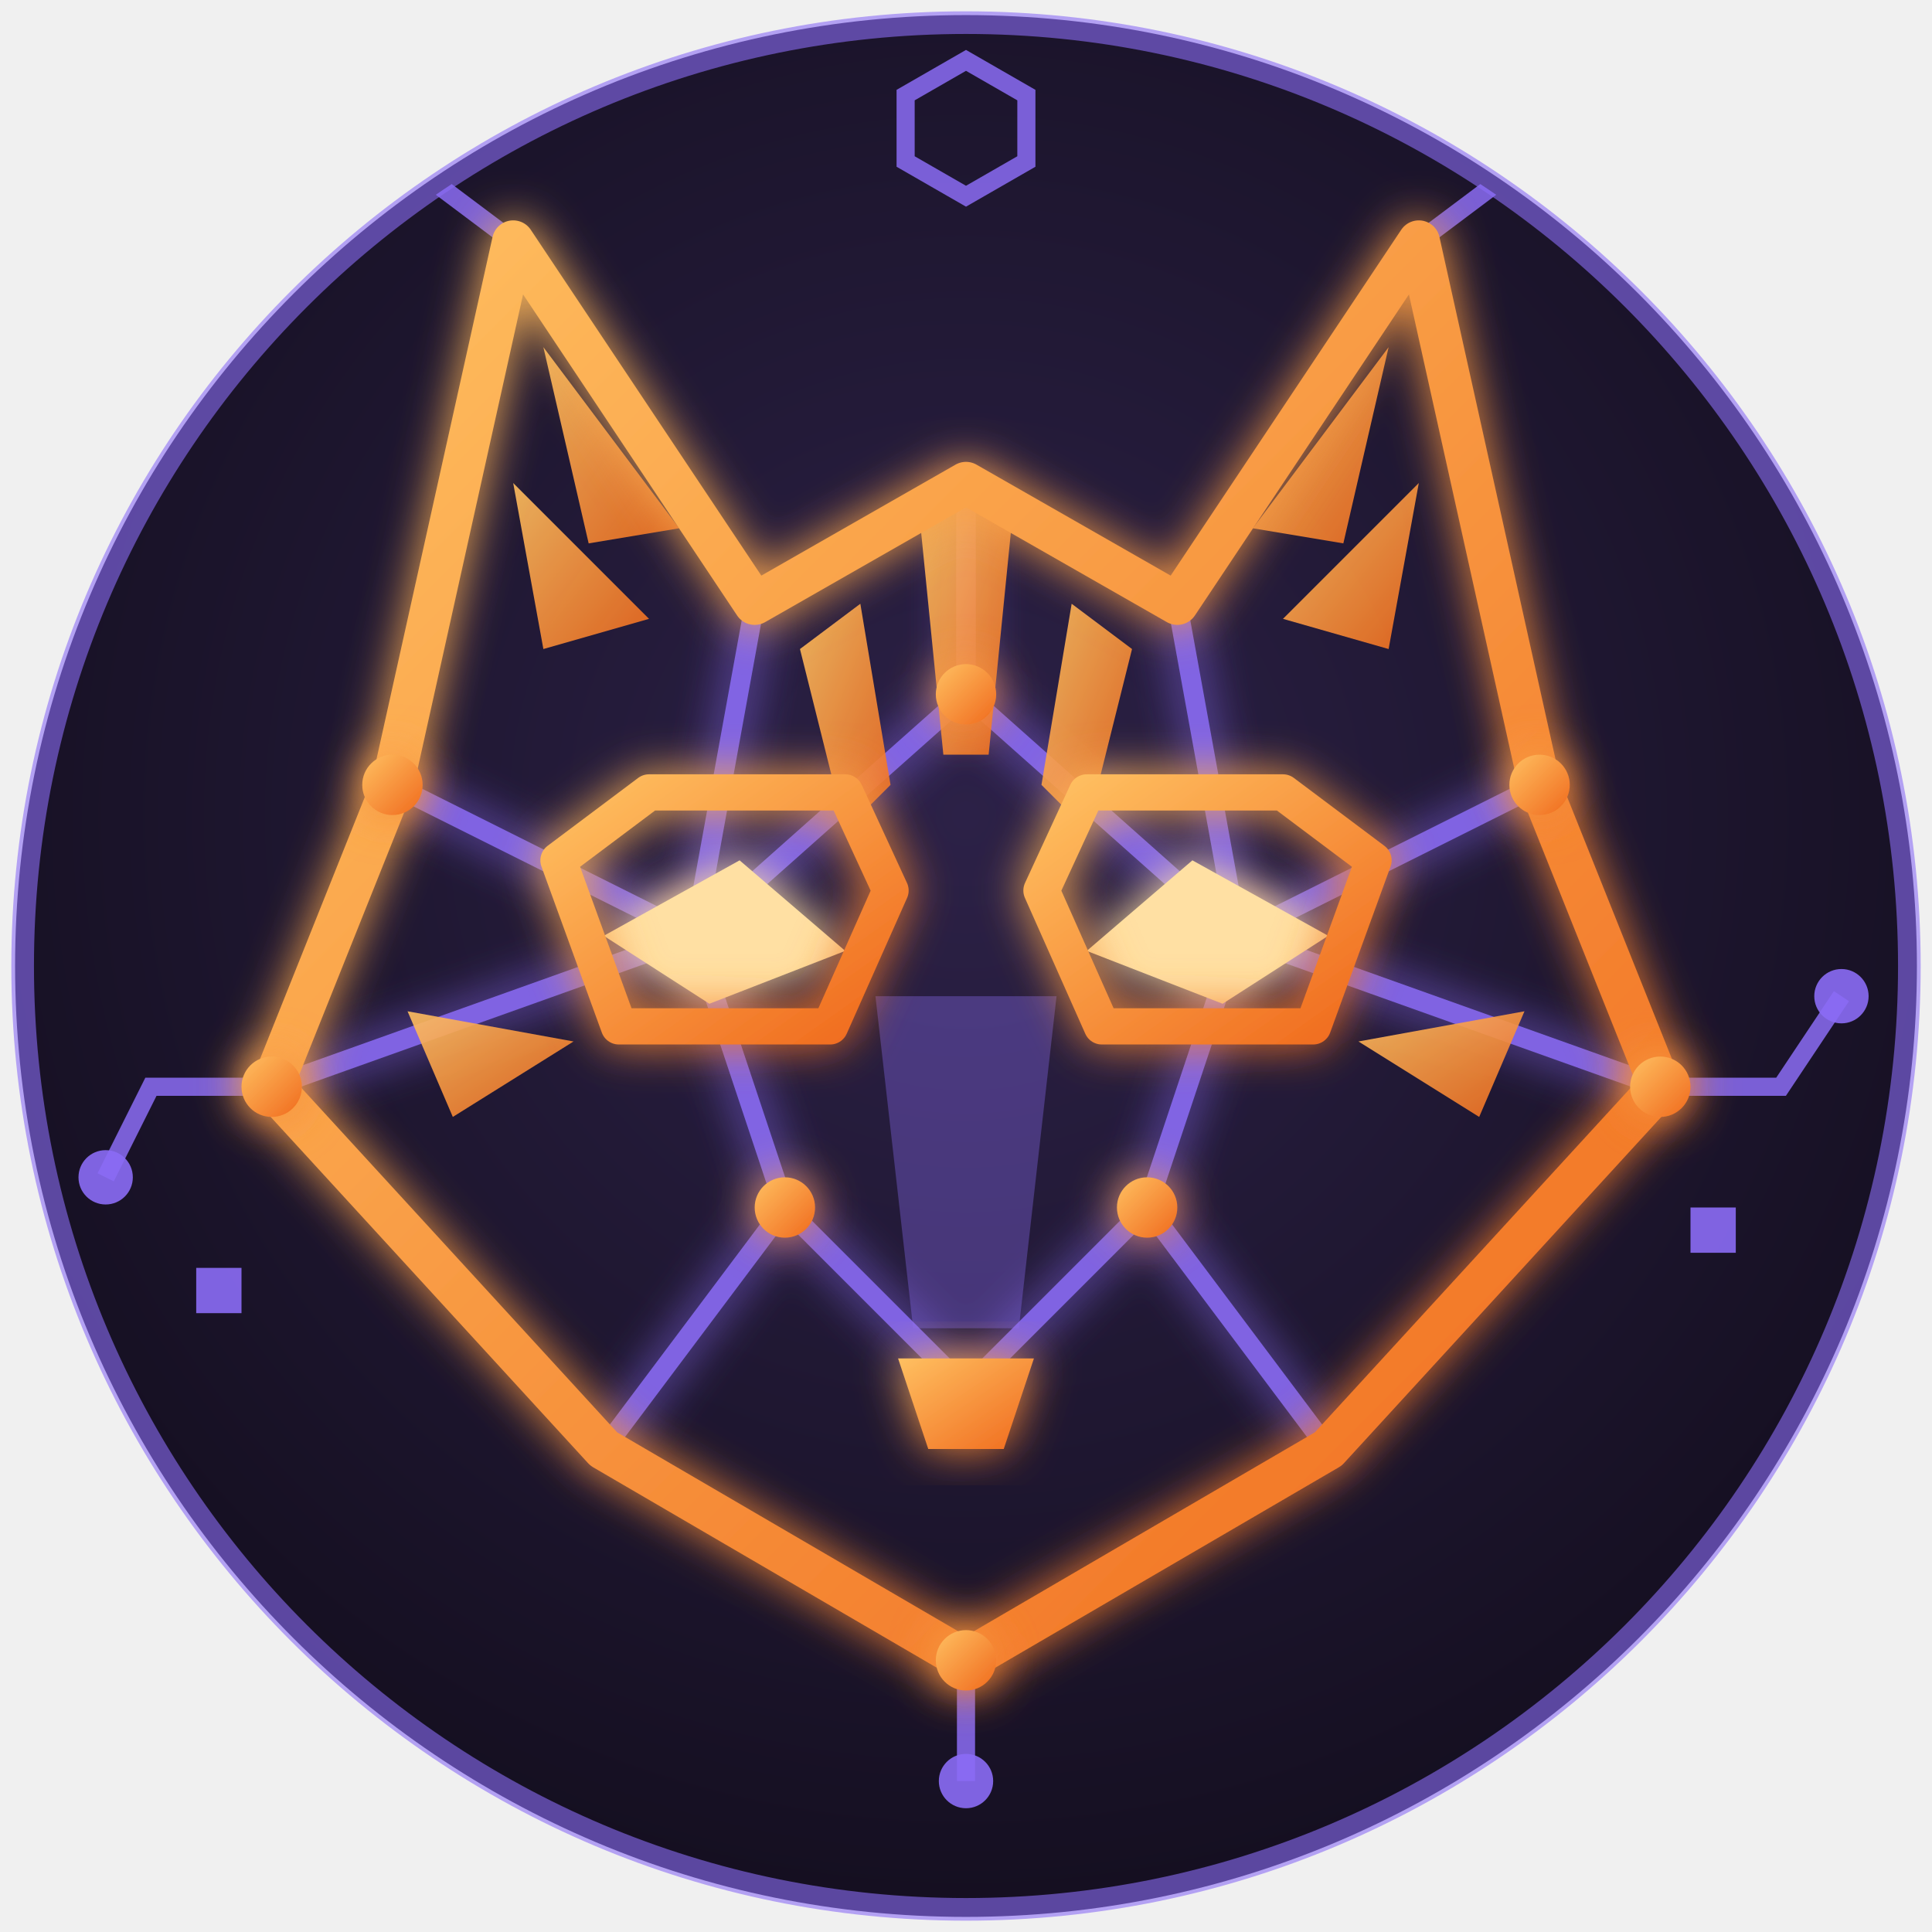
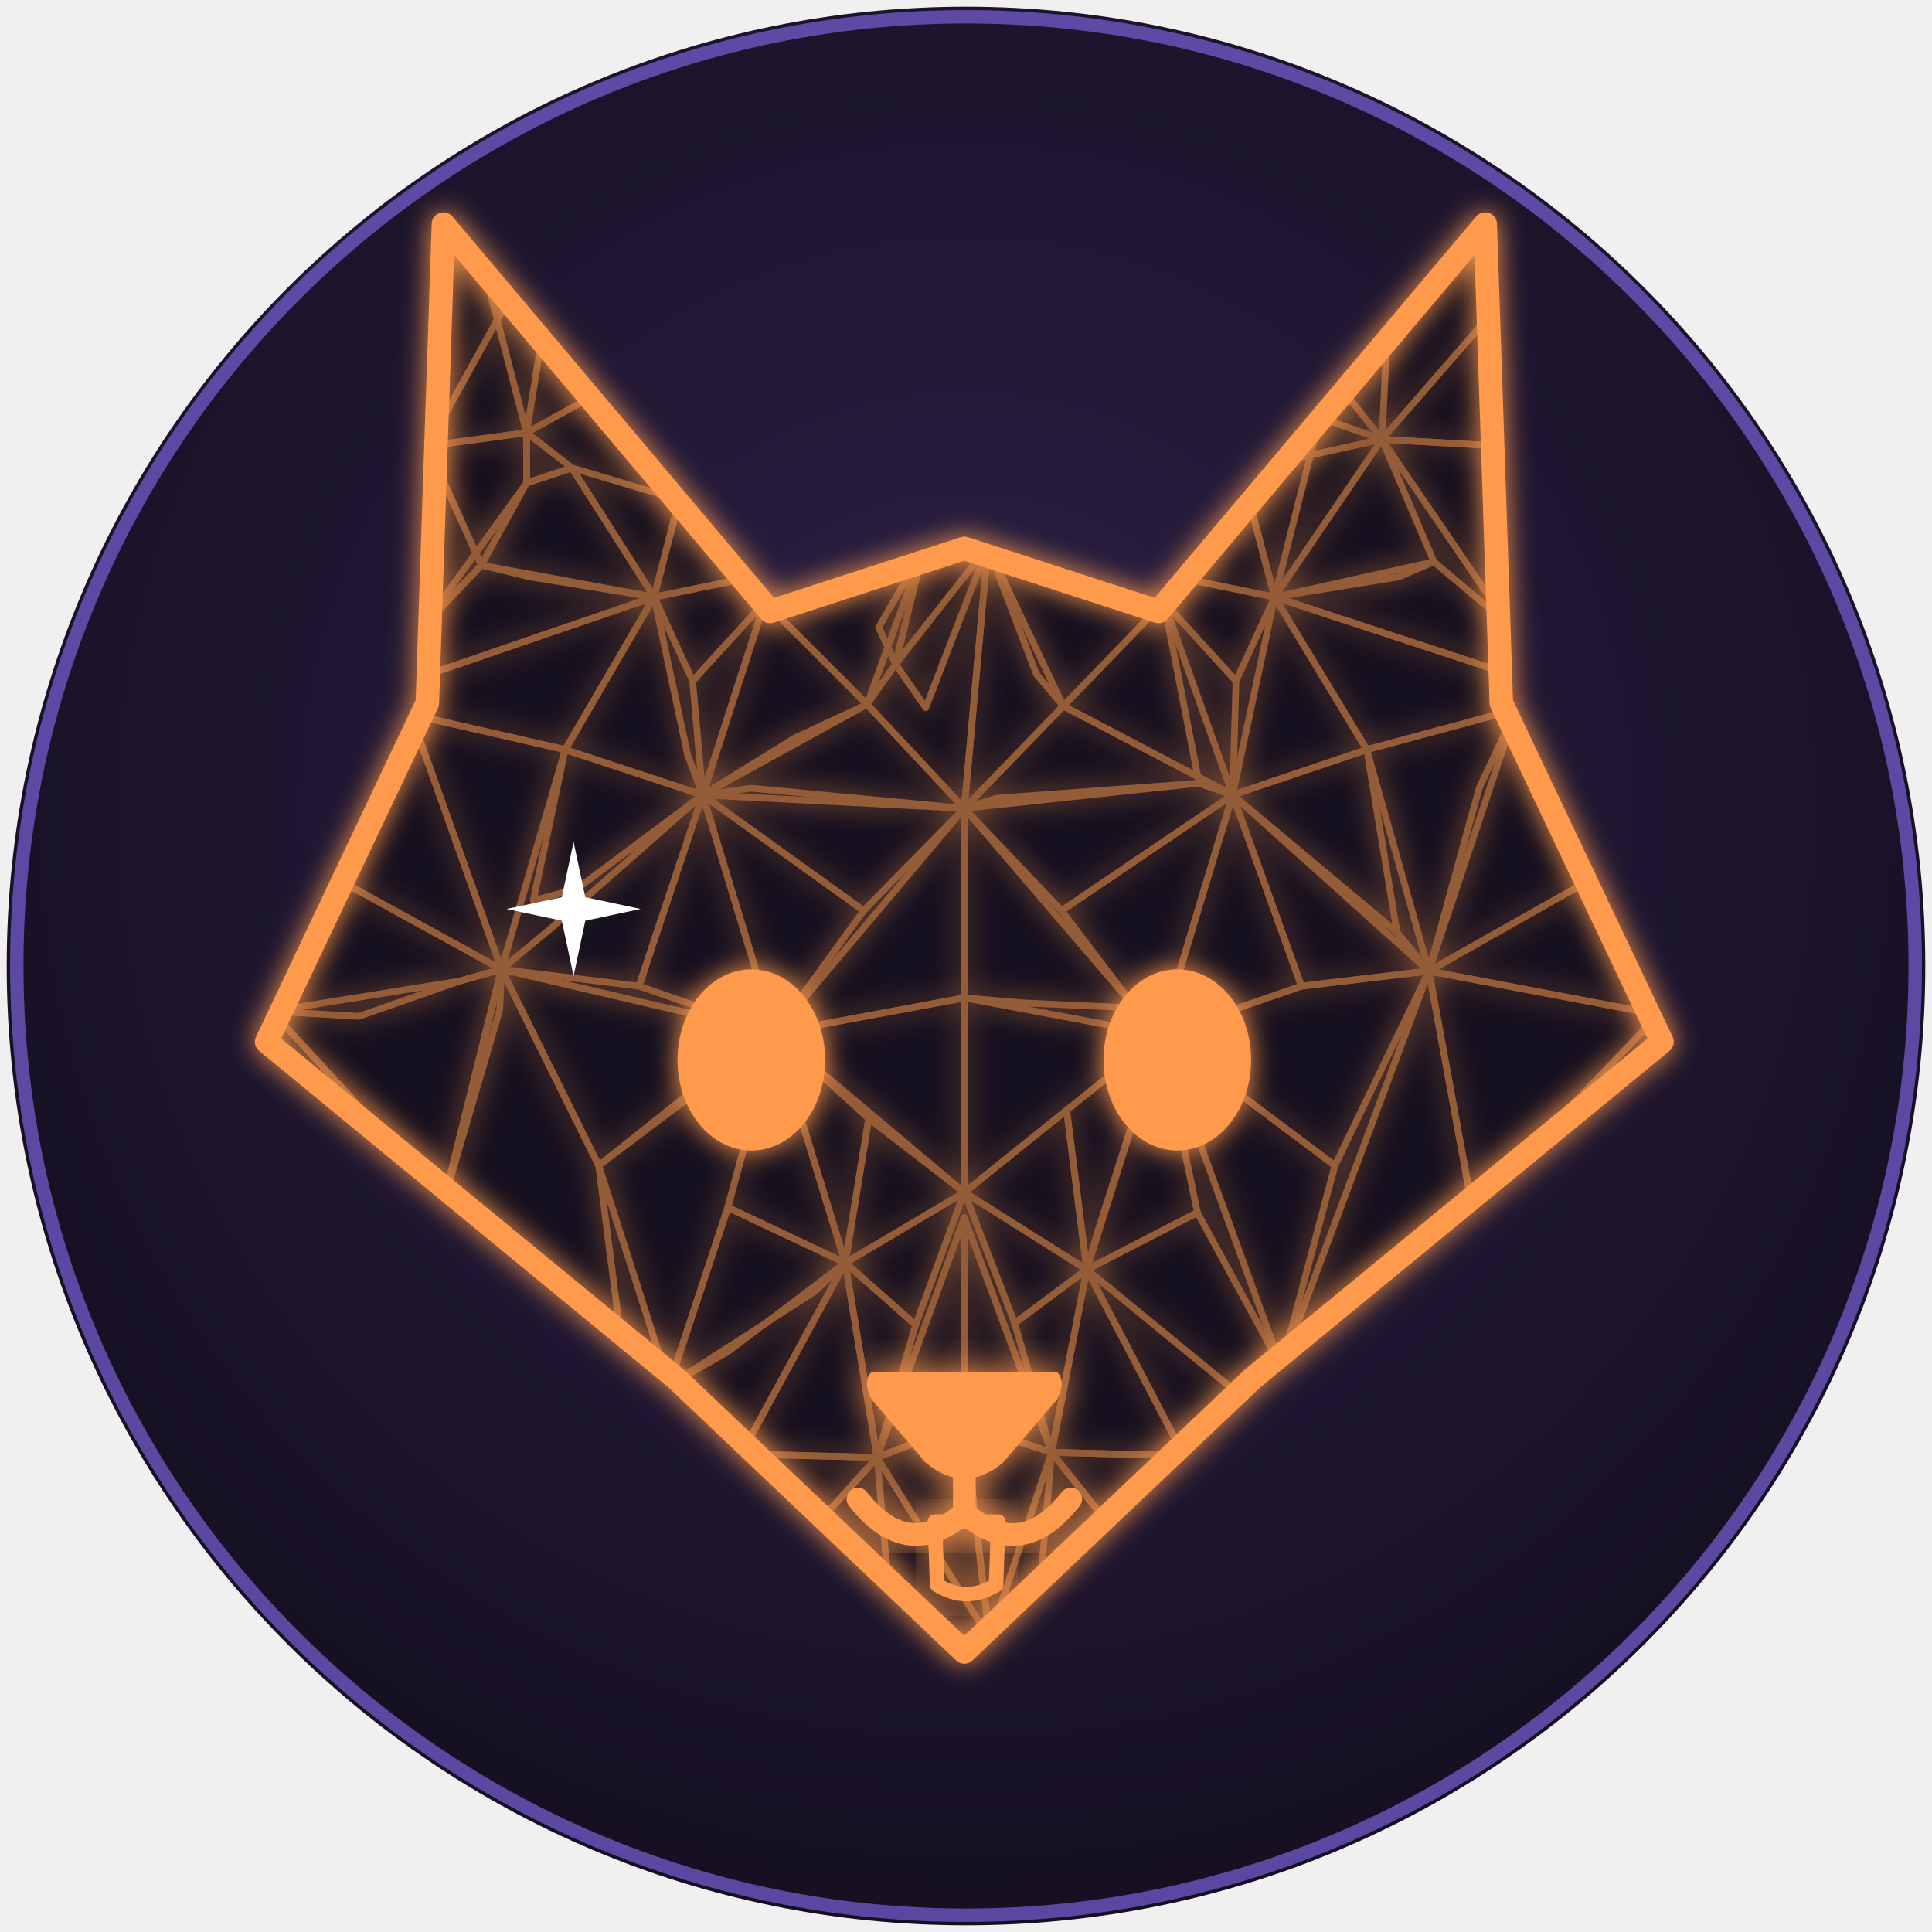
- <svg xmlns="http://www.w3.org/2000/svg" viewBox="0 0 128 128" role="img" aria-label="Chico">
+ <svg xmlns="http://www.w3.org/2000/svg" viewBox="-38 -28 576 576" role="img" aria-label="Chico">
  <defs>
    <clipPath id="c-neon-chico">
-       <circle cx="64" cy="64" r="62" />
+       <circle cx="250" cy="260" r="286" />
    </clipPath>
-     <radialGradient id="bg-neon-chico" cx="50%" cy="42%" r="65%">
+     <clipPath id="head">
+       <polygon points="94.2,38.8 191.6,154.3 249.5,135.5 307.4,154.3 404.8,38.8 409.6,181.6 457.5,282.6 335.4,383 249.5,464.5 163.6,383 41.5,282.6 89.4,181.6" />
+     </clipPath>
+     <radialGradient id="bg" cx="50%" cy="42%" r="65%">
      <stop offset="0" stop-color="#2c2147" />
      <stop offset="1" stop-color="#120d1c" />
    </radialGradient>
-     <linearGradient id="l-neon-chico" x1="0" y1="0" x2="1" y2="1">
-       <stop offset="0" stop-color="#ffc061" />
-       <stop offset="1" stop-color="#f06a1d" />
-     </linearGradient>
-     <filter id="g-neon-chico" x="-40%" y="-40%" width="180%" height="180%">
-       <feGaussianBlur stdDeviation="1.5" result="b" />
+     <filter id="glow" x="-30%" y="-30%" width="160%" height="160%">
+       <feGaussianBlur stdDeviation="4" result="b" />
      <feMerge>
        <feMergeNode in="b" />
        <feMergeNode in="SourceGraphic" />
      </feMerge>
    </filter>
  </defs>
-   <circle cx="64" cy="64" r="63" fill="url(#bg-neon-chico)" />
  <g clip-path="url(#c-neon-chico)">
-     <g stroke="#8b6cf5" stroke-width="1.2" fill="none" opacity="0.85">
-       <path d="M110 72 L118 72 L122 66" />
-       <path d="M18 72 L10 72 L7 78" />
-       <path d="M64 110 L64 118" />
-       <path d="M94 16 L102 10 L110 12" />
-       <path d="M34 16 L26 10 L18 12" />
-       <polygon points="64,4 68,6.3 68,10.7 64,13 60,10.7 60,6.3" />
+     <circle cx="250" cy="260" r="286" fill="url(#bg)" />
+     <polygon points="94.2,38.8 191.6,154.3 249.5,135.5 307.4,154.3 404.8,38.8 409.6,181.6 457.5,282.6 335.4,383 249.5,464.5 163.6,383 41.5,282.6 89.4,181.6" fill="#15101f" />
+     <g clip-path="url(#head)" fill="none" stroke="#ff9a4d" stroke-width="2" stroke-linejoin="round" opacity="0.55" filter="url(#glow)">
+       <polygon points="111.5,261 193,280 140.5,319.5" />
+       <polygon points="308,280.5 350,266 388,261.5 360,319.5" />
+       <polygon points="140.5,319.5 175,292 193,280 179,332 161.5,385" />
+       <polygon points="308,280.5 360,319.5 344,379.5" />
+       <polygon points="94.5,329.5 111.5,261 140.5,319.5 147.5,374 100.5,334.5" />
+       <polygon points="43,273.5 69,275 99,264.5 111.5,261 94.5,329.5" />
+       <polygon points="388,261.5 456.5,274.5 401,332.5" />
+       <polygon points="344,379.5 388,261.5 401,332.5" />
+       <polygon points="193,280 249.5,269.5 249.5,327.5" />
+       <polygon points="249.5,269.5 308,280.5 280,303 249.5,327.5" />
+       <polygon points="193,280 249.5,213 249.5,269.5" />
+       <polygon points="249.5,213 300.5,272.5 267,271 249.5,269.5" />
+       <polygon points="171.5,209 219.5,243.5 193,280" />
+       <polygon points="329.5,209 369.5,195.5 378.5,250 388,261.5" />
+       <polygon points="369.5,195.5 414,183.5 388,261.5" />
+       <polygon points="84.5,185 130.5,195.5 111.5,261" />
+       <polygon points="171.5,209 249.5,213 219.5,243.5" />
+       <polygon points="249.5,213 319.5,205.5 329.5,209 278.5,243.5" />
+       <polygon points="278.5,243.5 329.5,209 308,280.5 300.5,272.5" />
+       <polygon points="152.5,266 171.5,209 193,280" />
+       <polygon points="329.5,209 378.5,250 388,261.5 350,266" />
+       <polygon points="308,280.5 329.5,209 350,266" />
+       <polygon points="121,240.5 130.5,195.5 171.5,209 134,237" />
+       <polygon points="61.5,233.5 84.5,185 111.5,261" />
+       <polygon points="388,261.5 403,207 414,183.5 437.5,233.5" />
+       <polygon points="388,261.5 437.5,233.5 456.5,274.5" />
+       <polygon points="43,273.5 61.5,233.5 111.5,261 99,264.5" />
+       <polygon points="126,249 171.5,209 152.5,266 111.5,261" />
+       <polygon points="342,150 374,103 389.5,139.5" />
+       <polygon points="161.5,385 179,332 214,348.5 179,375" />
+       <polygon points="329.5,209 342,150 369.5,195.5" />
+       <polygon points="87,174 157,150 130.5,195.5 84.5,185" />
+       <polygon points="130.5,195.5 157,150 167,197 171.5,209" />
+       <polygon points="119,116 132.5,111.5 157,150 105.5,140.5" />
+       <polygon points="342,150 379,144 389.5,139.5 411.5,158 412,173" />
+       <polygon points="87.5,159.5 105.5,140.5 120,144 157,150 87,174" />
+       <polygon points="342,150 412,173 414,183.5 369.5,195.5" />
+       <polygon points="286,350.5 319,333.5 344,379.5 333,389" />
+       <polygon points="279,182.5 309,151.5 319.5,205.5 329.5,209" />
+       <polygon points="171.5,209 220.5,182 249.5,213 186,207" />
+       <polygon points="171.5,209 190,151.5 220.5,182 199,192" />
+       <polygon points="193,280 214,348.5 179,332" />
+       <polygon points="249.5,213 279,182.5 329.5,209 319.5,205.5 259,210" />
+       <polygon points="256.5,135 271,173 279,182.5 249.5,213" />
+       <polygon points="289,340 308,280.5 319,333.5 286,350.5" />
+       <polygon points="223.5,406.5 249.5,396.5 257,460.5" />
+       <polygon points="223.5,406.5 249.5,335 249.5,396.5" />
+       <polygon points="249.5,335 275.5,405 249.5,396.5" />
+       <polygon points="249.5,396.5 275.5,405 257,460.5" />
+       <polygon points="183,405.5 214,348.5 223.5,406.5" />
+       <polygon points="214,348.5 221,305.5 249.5,327.5" />
+       <polygon points="275.5,405 286,350.5 315,406" />
+       <polygon points="249.5,327.5 275,307 280,303 286,350.5" />
+       <polygon points="161.5,385 205,357 214,348.5 183,405.5 176,398.5" />
+       <polygon points="193,280 221,305.5 214,348.5" />
+       <polygon points="280,303 308,280.5 286,350.5" />
+       <polygon points="286,350.5 333,389 323,398.5 315,406" />
+       <polygon points="407.5,64.5 409.5,105 374,103" />
+       <polygon points="374,103 409.5,105 410.5,133 411.5,158" />
+       <polygon points="256.5,135 309,151.5 279,182.5" />
+       <polygon points="229,170 256.5,135 249.5,213 220.5,182" />
+       <polygon points="105.5,140.5 89.5,105 119,101 119,116 87.5,159.5" />
+       <polygon points="214,348.5 235,367 223.5,406.5" />
+       <polygon points="190,151.5 237,136.5 220.5,182" />
+       <polygon points="214,348.5 249.5,327.5 235,367" />
+       <polygon points="249.5,327.5 286,350.5 264.5,366.5" />
+       <polygon points="264.5,366.5 286,350.5 275.5,405" />
+       <polygon points="113.5,61.5 106.5,53 119,101 89.5,105" />
+       <polygon points="157,150 184,144.5 190,151.5 168.5,175" />
+       <polygon points="168.5,175 190,151.5 171.5,209" />
+       <polygon points="309,151.5 315,144.5 342,150 330.5,175" />
+       <polygon points="309,151.5 330.5,175 329.5,209" />
+       <polygon points="229,170 237,136.5 256.5,135 238,183" />
+       <polygon points="183,405.5 223.5,406.5 205.5,426.5" />
+       <polygon points="205.5,426.5 223.5,406.5 227,446.5" />
+       <polygon points="275.5,405 315,406 293,427" />
+       <polygon points="272,446.5 275.5,405 293,427" />
+       <polygon points="334.5,121.5 355.5,96.5 342,150" />
+       <polygon points="132.5,111.5 164.5,121 157,150" />
+       <polygon points="164.5,121 184,144.5 157,150" />
+       <polygon points="315,144.5 334.5,121.5 342,150" />
+       <polygon points="123.5,73 138,90.5 119,101" />
+       <polygon points="362.5,88.5 375.5,73 374,103" />
+       <polygon points="344.5,109.5 355.5,96.5 374,103" />
+       <polygon points="224,159 237,136.5 229,170" />
+       <polygon points="94.5,329.5 111.5,261 111,273" />
+       <polygon points="119,101 132.5,111.5 119,116" />
    </g>
-     <g fill="#8b6cf5" opacity="0.9">
-       <circle cx="122" cy="66" r="1.8" />
-       <circle cx="7" cy="78" r="1.8" />
-       <circle cx="64" cy="118" r="1.8" />
-       <rect x="112" y="80" width="3" height="3" />
-       <rect x="13" y="84" width="3" height="3" />
+     <polygon points="94.2,38.8 191.6,154.3 249.5,135.5 307.4,154.3 404.8,38.8 409.6,181.6 457.5,282.6 335.4,383 249.5,464.5 163.6,383 41.5,282.6 89.4,181.6" fill="none" stroke="#ff9a4d" stroke-width="7" stroke-linejoin="round" filter="url(#glow)" />
+     <path d="M133 223 L136.5 239.5 L153 243 L136.5 246.5 L133 263 L129.5 246.5 L113 243 L129.5 239.5 Z" fill="#ffffff" />
+     <ellipse cx="186" cy="288" rx="22" ry="27" fill="#ff9a4d" filter="url(#glow)" />
+     <ellipse cx="313" cy="288" rx="22" ry="27" fill="#ff9a4d" filter="url(#glow)" />
+     <g transform="translate(249.5 400) scale(1.35) translate(-249.5 -400)">
+       <path d="M229 386 L270 386 Q272 388 270 392 L258 406 Q249.5 413 241 406 L229 392 Q227 388 229 386 Z" fill="#ff9a4d" filter="url(#glow)" />
+       <path d="M249.5 409 L249.5 417 M226 414 Q237 428 249.5 417 Q262 428 273 414" fill="none" stroke="#ff9a4d" stroke-width="5" stroke-linecap="round" stroke-linejoin="round" filter="url(#glow)" />
+       <path d="M243 419 L257 419 L256.5 433 Q250 437 243.5 433 Z" fill="none" stroke="#ff9a4d" stroke-width="3.2" stroke-linejoin="round" filter="url(#glow)" />
    </g>
-     <g stroke="#8b6cf5" stroke-width="1.3" opacity="0.9" filter="url(#g-neon-chico)">
-       <line x1="26" y1="52" x2="46" y2="62" />
-       <line x1="46" y1="62" x2="64" y2="46" />
-       <line x1="64" y1="46" x2="82" y2="62" />
-       <line x1="82" y1="62" x2="102" y2="52" />
-       <line x1="18" y1="72" x2="46" y2="62" />
-       <line x1="82" y1="62" x2="110" y2="72" />
-       <line x1="46" y1="62" x2="52" y2="80" />
-       <line x1="82" y1="62" x2="76" y2="80" />
-       <line x1="52" y1="80" x2="64" y2="92" />
-       <line x1="76" y1="80" x2="64" y2="92" />
-       <line x1="40" y1="96" x2="52" y2="80" />
-       <line x1="88" y1="96" x2="76" y2="80" />
-       <line x1="64" y1="32" x2="64" y2="46" />
-       <line x1="50" y1="40" x2="46" y2="62" />
-       <line x1="78" y1="40" x2="82" y2="62" />
-     </g>
-     <g fill="url(#l-neon-chico)" opacity="0.9">
-       <polygon points="61,35 64,33.5 67,35 65.5,50 62.5,50" />
-       <polygon points="53,43 57,40 59,52 56,55" />
-       <polygon points="75,43 71,40 69,52 72,55" />
-       <polygon points="36,23 45,35 39,36" />
-       <polygon points="34,32 43,41 36,43" />
-       <polygon points="92,23 83,35 89,36" />
-       <polygon points="94,32 85,41 92,43" />
-       <polygon points="27,67 38,69 30,74" />
-       <polygon points="101,67 90,69 98,74" />
-     </g>
-     <polygon points="58,66 70,66 67.5,88 60.5,88" fill="#8b6cf5" opacity="0.35" />
-     <path d="M34 16 L50 40 L64 32 L78 40 L94 16 L102 52 L110 72 L88 96 L64 110 L40 96 L18 72 L26 52 Z" fill="none" stroke="url(#l-neon-chico)" stroke-width="2.8" stroke-linejoin="round" filter="url(#g-neon-chico)" />
-     <g fill="url(#l-neon-chico)" filter="url(#g-neon-chico)">
-       <circle cx="64" cy="46" r="2" />
-       <circle cx="46" cy="62" r="2" />
-       <circle cx="82" cy="62" r="2" />
-       <circle cx="52" cy="80" r="2" />
-       <circle cx="76" cy="80" r="2" />
-       <circle cx="26" cy="52" r="2" />
-       <circle cx="102" cy="52" r="2" />
-       <circle cx="18" cy="72" r="2" />
-       <circle cx="110" cy="72" r="2" />
-       <circle cx="64" cy="110" r="2" />
-     </g>
-     <g fill="#ffe0a3" filter="url(#g-neon-chico)">
-       <polygon points="40,62 49,57 56,63 47,66.5" />
-       <polygon points="88,62 79,57 72,63 81,66.5" />
-     </g>
-     <polygon points="59.5,90 68.5,90 66.5,96 61.5,96" fill="url(#l-neon-chico)" filter="url(#g-neon-chico)" />
-     <g stroke="url(#l-neon-chico)" stroke-width="2.4" stroke-linejoin="round" fill="none" filter="url(#g-neon-chico)">
-       <polygon points="37,57 43,52.5 56,52.5 59,59 55,68 41,68" />
-       <polygon points="91,57 85,52.5 72,52.5 69,59 73,68 87,68" />
-     </g>
-     <path d="M59 58 L69 58" stroke="url(#l-neon-chico)" stroke-width="2.4" filter="url(#g-neon-chico)" />
+     <circle cx="250" cy="260" r="283" fill="none" stroke="#8b6cf5" stroke-width="4" opacity="0.6" />
  </g>
-   <circle cx="64" cy="64" r="62.5" fill="none" stroke="#8b6cf5" stroke-width="1.5" opacity="0.6" />
</svg>
